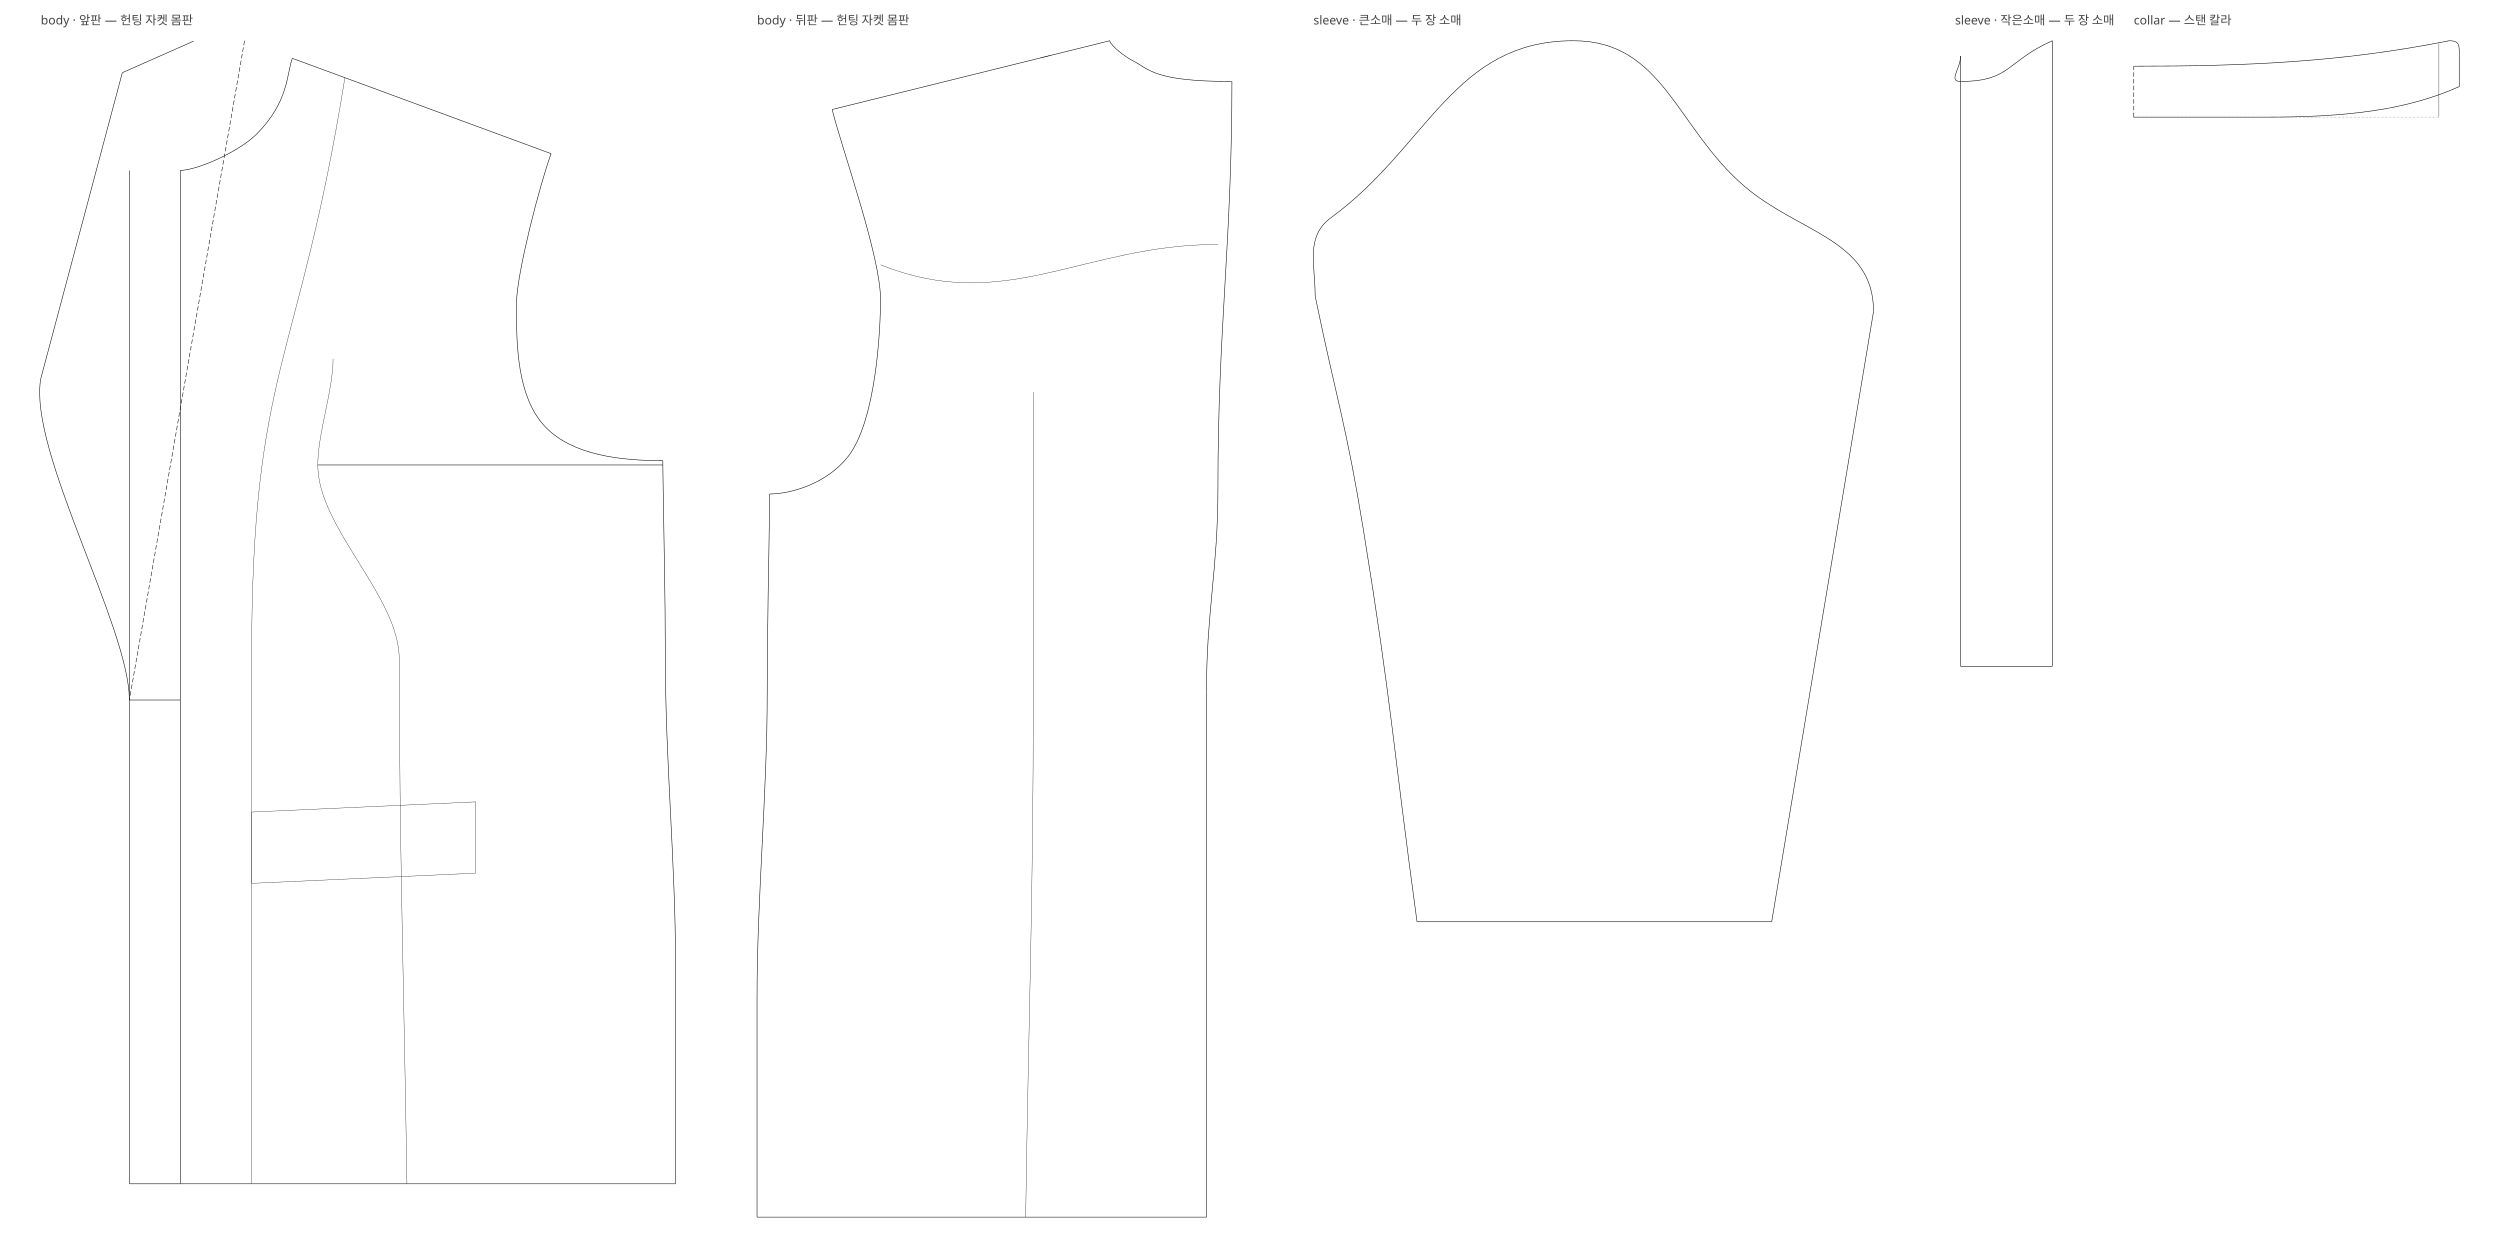
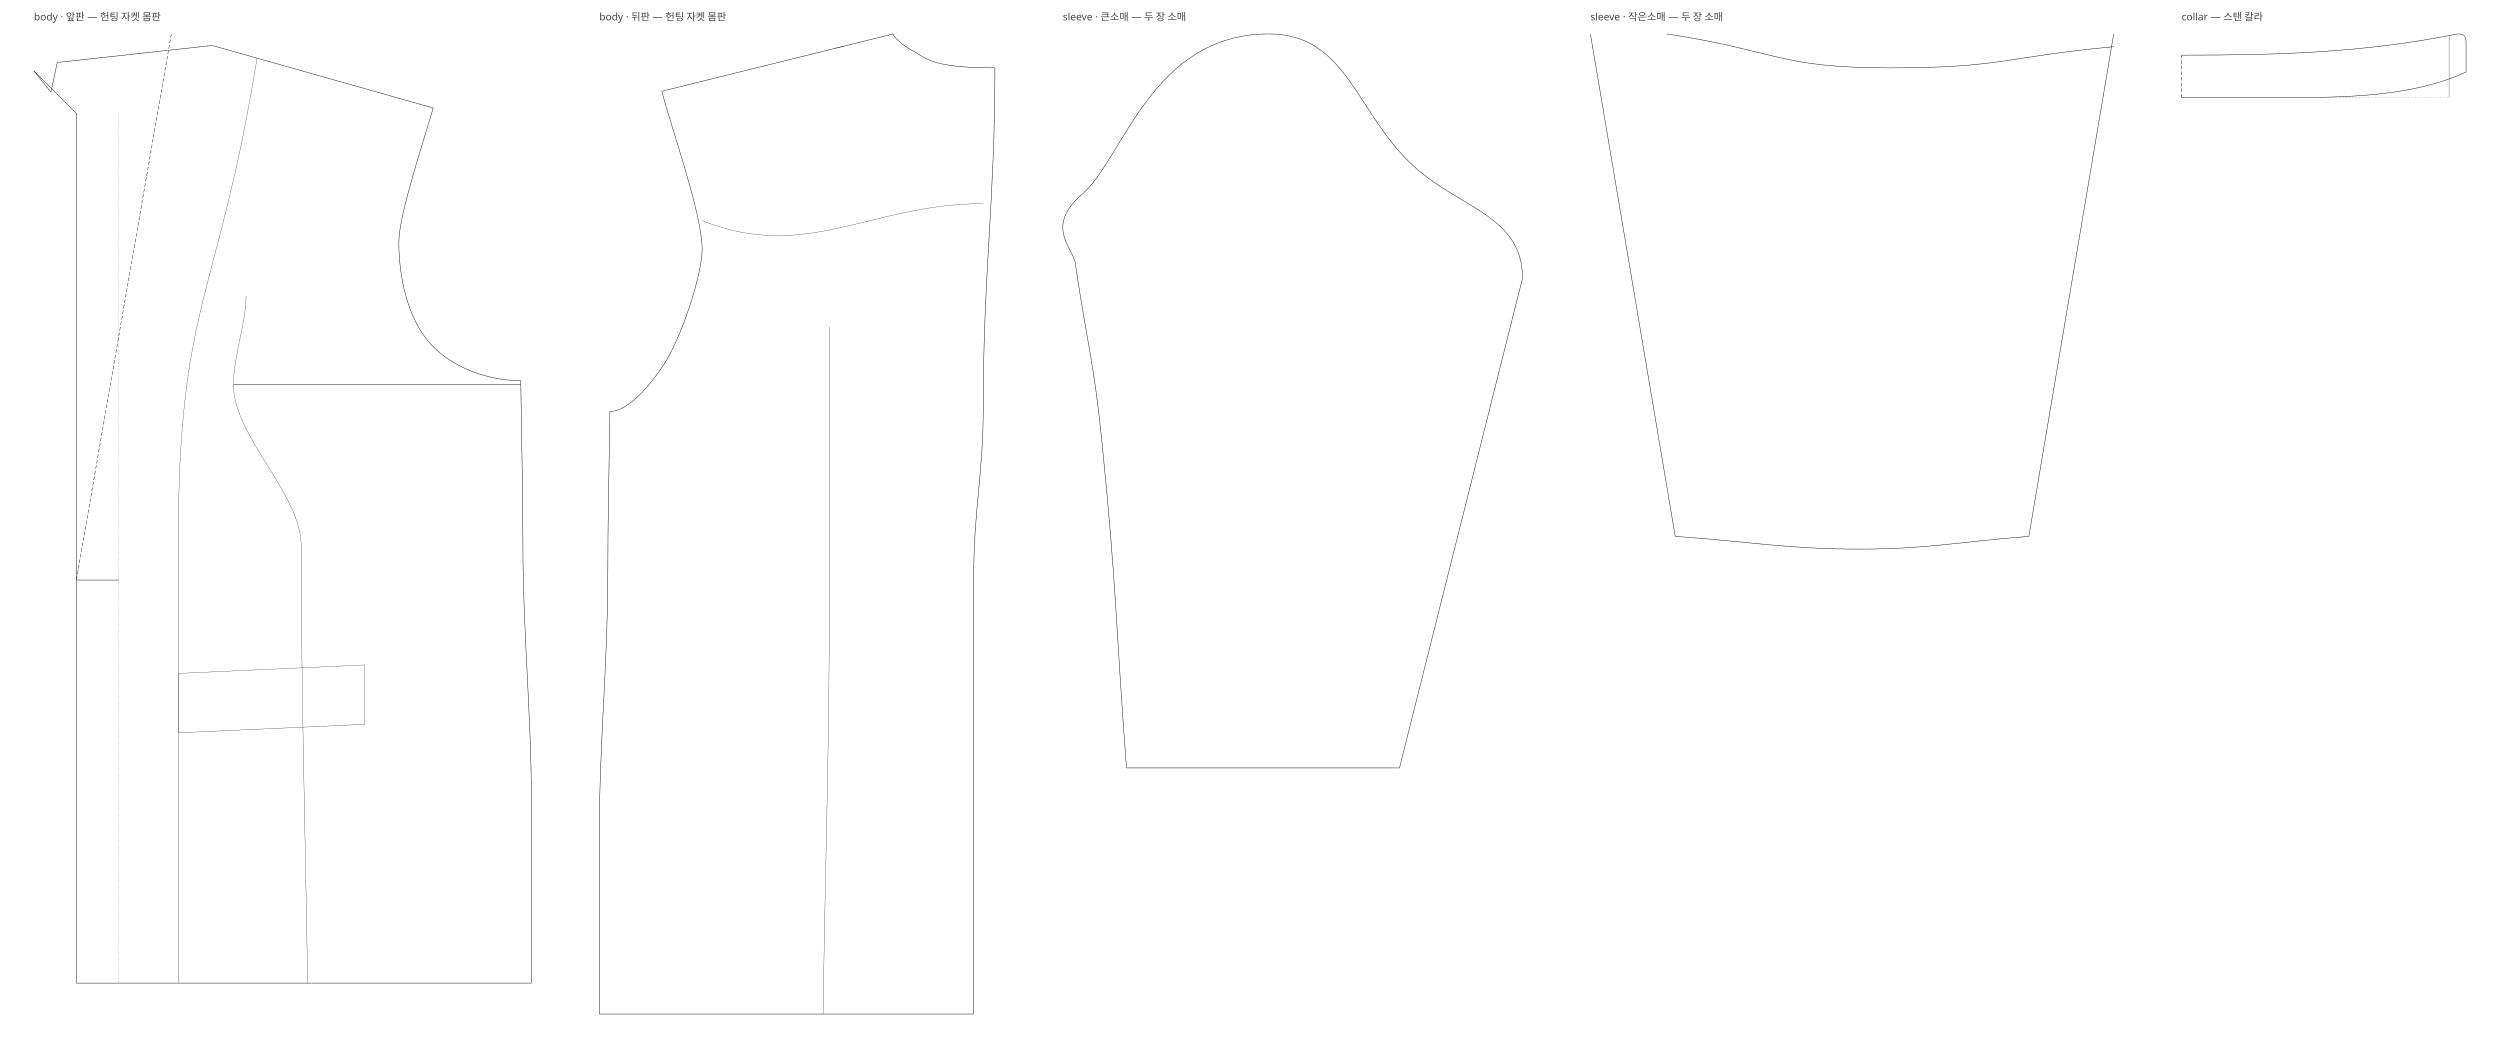
- <svg xmlns="http://www.w3.org/2000/svg" width="1558.645mm" height="784.225mm" viewBox="0 0 1558.645 784.225">
+ <svg xmlns="http://www.w3.org/2000/svg" width="1870.857mm" height="784.225mm" viewBox="0 0 1870.857 784.225">
  <rect width="100%" height="100%" fill="white" />
  <g id="body · 앞판">
    <g id="outline" fill="none" stroke="#111" stroke-width="0.35">
-       <path d="M182.26 36.376C178.634 46.219 180.207 63.378 159.81 83.776C149.055 94.53 122.9 106.226 112.41 106.226" />
-       <path d="M182.26 36.376L343.577 95.809" />
-       <path d="M343.577 95.809C336.901 113.93 321.96 170.606 321.96 189.917C321.96 214.171 322.117 247.367 339.921 266.066C356.758 283.75 386.534 287.201 413.241 287.201" />
-       <path d="M112.41 106.226L112.41 738.051" />
-       <path d="M413.241 287.201L413.241 289.88" />
-       <path d="M413.241 289.88C413.765 329.858 414.829 371.044 414.829 411.026C414.829 473.926 421.179 538.626 421.179 601.526C421.179 646.579 421.179 692.998 421.179 738.051" />
-       <path d="M112.41 738.051C235.918 738.051 297.671 738.051 421.179 738.051" />
-       <path d="M80.66 106.226L80.66 738.051" />
-       <path d="M80.66 738.051L112.41 738.051" />
-       <path d="M120.719 25.625L76.269 45.31" />
-       <path d="M76.269 45.31L25.4 236.165" />
-       <path d="M25.4 236.165C17.534 281.187 80.66 390.722 80.66 436.426" />
+       <path d="M158.75 34.037L324.183 80.806" />
+       <path d="M324.183 80.806C318.542 100.761 298.45 160.51 298.45 181.247C298.45 206.079 304.54 238.243 322.472 257.665C338.221 274.722 364.339 284.862 389.731 284.862" />
+       <path d="M389.731 284.862L389.731 287.541" />
+       <path d="M389.731 287.541C390.255 327.519 391.319 368.706 391.319 408.687C391.319 471.587 397.669 536.287 397.669 599.187C397.669 644.241 397.669 690.659 397.669 735.712" />
+       <path d="M88.9 735.712C212.407 735.712 274.161 735.712 397.669 735.712" />
+       <path d="M57.15 84.837L57.15 735.712" />
+       <path d="M57.15 735.712L88.9 735.712" />
+       <path d="M158.75 34.037L42.862 46.737" />
+       <path d="M42.862 46.737L38.1 68.962L25.4 53.087" />
+       <path d="M25.4 53.087L57.15 84.837" />
    </g>
    <g id="dart" fill="none" stroke="#111" stroke-width="0.35">
-       <path d="M413.241 289.88L198.135 289.88L413.241 289.88" />
+       <path d="M389.731 287.541L174.625 287.541L389.731 287.541" />
+     </g>
+     <g id="construction" fill="none" stroke="#888" stroke-width="0.21" stroke-dasharray="1.4,1.05">
+       <path d="M88.9 84.837L88.9 735.712" />
    </g>
    <g id="mark" fill="none" stroke="#111" stroke-width="0.21">
-       <path d="M207.66 223.701C207.66 243.759 198.135 269.821 198.135 289.88C198.135 329.289 248.935 371.616 248.935 411.026C248.935 525.497 252.031 623.592 253.698 738.051" />
-       <path d="M156.86 506.276L296.56 499.926" />
-       <path d="M156.86 506.276L156.86 550.726L296.56 544.376L296.56 499.926" />
-       <path d="M215.032 48.45C185.946 229.738 156.86 227.42 156.86 411.026C156.86 541.836 156.86 607.241 156.86 738.051" />
+       <path d="M184.15 221.362C184.15 241.421 174.625 267.483 174.625 287.541C174.625 326.951 225.425 369.277 225.425 408.687C225.425 523.158 228.521 621.254 230.188 735.712" />
+       <path d="M133.35 503.937L273.05 497.587" />
+       <path d="M133.35 503.937L133.35 548.387L273.05 542.037L273.05 497.587" />
+       <path d="M192.358 43.539C162.854 226.113 133.35 223.744 133.35 408.687C133.35 539.497 133.35 604.902 133.35 735.712" />
    </g>
    <g id="notch" fill="none" stroke="#111" stroke-width="0.35">
-       <path d="M112.41 436.426L80.66 436.426" />
+       <path d="M88.9 434.087L57.15 434.087" />
    </g>
    <g id="fold" fill="none" stroke="#111" stroke-width="0.35" stroke-dasharray="2.8,1.4">
-       <path d="M152.468 25.4L80.66 436.426" />
+       <path d="M128.197 25.4L57.15 434.087" />
    </g>
    <text x="25.4" y="15.24" font-size="7.62" font-family="sans-serif" fill="#444">body · 앞판 — 헌팅 자켓 몸판</text>
  </g>
  <g id="body · 뒤판">
    <g id="outline" fill="none" stroke="#111" stroke-width="0.35">
-       <path d="M691.848 25.4C692.713 28.893 702.107 35.706 705.318 37.33C716.769 43.12 718.645 50.8 768.048 50.8" />
-       <path d="M518.81 68.262C524.973 93.142 548.973 159.679 548.973 186.531C548.973 206.556 546.04 262.513 528.767 284.594C515.42 301.657 492.914 307.975 479.916 307.975" />
-       <path d="M768.048 50.8C768.048 152.46 759.316 203.14 759.316 304.8C759.316 355.68 752.173 380.92 752.173 431.8" />
-       <path d="M752.173 431.8L752.173 758.825" />
-       <path d="M691.848 25.4L518.81 68.262" />
-       <path d="M479.916 307.975C479.393 348.837 478.329 390.934 478.329 431.8C478.329 494.7 471.979 559.4 471.979 622.3C471.979 667.353 471.979 713.772 471.979 758.825" />
-       <path d="M752.173 758.825C640.095 758.825 584.056 758.825 471.979 758.825" />
+       <path d="M668.337 25.4C669.203 28.893 678.596 35.706 681.808 37.33C693.259 43.12 695.135 50.8 744.537 50.8" />
+       <path d="M495.3 68.262C501.463 93.142 525.462 159.679 525.462 186.531C525.462 205.178 510.149 253.221 495.47 274.807C483.943 291.758 468.705 307.975 456.406 307.975" />
+       <path d="M744.537 50.8C744.537 152.46 735.806 203.14 735.806 304.8C735.806 355.68 728.662 380.92 728.662 431.8" />
+       <path d="M728.662 431.8L728.662 758.825" />
+       <path d="M668.337 25.4L495.3 68.262" />
+       <path d="M456.406 307.975C455.882 348.837 454.819 390.934 454.819 431.8C454.819 494.7 448.469 559.4 448.469 622.3C448.469 667.353 448.469 713.772 448.469 758.825" />
+       <path d="M728.662 758.825C616.585 758.825 560.546 758.825 448.469 758.825" />
    </g>
    <g id="mark" fill="none" stroke="#111" stroke-width="0.21">
-       <path d="M654.865 34.561L648.702 36.088" />
-       <path d="M644.223 244.475C644.223 268.605 644.223 280.67 644.223 304.8C644.223 355.6 644.223 381 644.223 431.8C644.223 562.624 641.365 628.015 639.46 758.825" />
-       <path d="M759.316 152.4C675.026 152.4 627.235 196.405 548.973 165.1" />
+       <path d="M631.355 34.561L625.191 36.088" />
+       <path d="M620.712 244.475C620.712 268.605 620.712 280.67 620.712 304.8C620.712 355.6 620.712 381 620.712 431.8C620.712 562.624 617.855 628.015 615.95 758.825" />
+       <path d="M735.806 152.4C651.516 152.4 603.724 196.405 525.462 165.1" />
    </g>
-     <text x="471.979" y="15.24" font-size="7.62" font-family="sans-serif" fill="#444">body · 뒤판 — 헌팅 자켓 몸판</text>
+     <text x="448.469" y="15.24" font-size="7.62" font-family="sans-serif" fill="#444">body · 뒤판 — 헌팅 자켓 몸판</text>
  </g>
  <g id="sleeve · 큰소매">
    <g id="outline" fill="none" stroke="#111" stroke-width="0.35">
-       <path d="M819.954 184.625C819.954 164.627 813.766 147.423 829.919 135.633C890.323 91.54 906.143 25.4 980.928 25.4" />
-       <path d="M980.928 25.4C1037.092 25.4 1045.093 79.991 1087.87 116.386C1121.905 145.342 1168.076 149.464 1168.076 194.15" />
-       <path d="M1168.076 194.15C1157.86 255.372 1155.589 268.977 1145.373 330.2C1127.014 440.214 1122.935 464.661 1104.576 574.675" />
-       <path d="M819.954 184.625C833.476 250.134 839.255 264.179 850.003 330.2C867.845 439.796 868.401 464.661 883.454 574.675" />
-       <path d="M883.454 574.675L1104.576 574.675" />
+       <path d="M804.895 198.671C804.895 186.839 780.412 170.614 809.817 145.357C840.543 118.967 861.661 25.4 949.48 25.4" />
+       <path d="M949.48 25.4C1008.236 25.4 1014.582 84.807 1057.984 124.412C1092.495 155.904 1139.362 161.476 1139.362 208.196" />
+       <path d="M1139.362 208.196C1132.343 236.135 1115.791 302.017 1108.71 330.2C1091.757 397.675 1081.561 438.258 1047.287 574.675" />
+       <path d="M804.895 198.671C813.75 257.859 818.54 270.658 824.573 330.2C835.695 439.964 834.705 464.661 842.995 574.675" />
+       <path d="M842.995 574.675L1047.287 574.675" />
    </g>
-     <text x="818.848" y="15.24" font-size="7.62" font-family="sans-serif" fill="#444">sleeve · 큰소매 — 두 장 소매</text>
+     <text x="795.337" y="15.24" font-size="7.62" font-family="sans-serif" fill="#444">sleeve · 큰소매 — 두 장 소매</text>
  </g>
  <g id="sleeve · 작은소매">
    <g id="outline" fill="none" stroke="#111" stroke-width="0.35">
-       <path d="M1222.364 34.925C1222.364 42.863 1214.427 50.8 1222.364 50.8C1253.634 50.8 1250.939 38.1 1279.514 25.4" />
-       <path d="M1222.364 34.925L1222.364 415.45" />
-       <path d="M1279.514 25.4L1279.514 415.45" />
-       <path d="M1222.364 415.45L1279.514 415.45" />
+       <path d="M1190.162 25.4L1253.662 401.404" />
+       <path d="M1581.78 25.4L1518.28 401.404" />
+       <path d="M1253.662 401.404C1308.956 405.214 1336.472 410.929 1391.897 410.929C1442.593 410.929 1467.726 405.214 1518.28 401.404" />
+       <path d="M1581.78 34.925C1498.163 42.862 1498.539 50.8 1414.546 50.8C1329.97 50.8 1330.929 38.1 1247.312 25.4" />
    </g>
-     <text x="1218.876" y="15.24" font-size="7.62" font-family="sans-serif" fill="#444">sleeve · 작은소매 — 두 장 소매</text>
+     <text x="1190.162" y="15.24" font-size="7.62" font-family="sans-serif" fill="#444">sleeve · 작은소매 — 두 장 소매</text>
  </g>
  <g id="collar">
    <g id="outline" fill="none" stroke="#111" stroke-width="0.35">
-       <path d="M1330.314 73.025C1357.901 73.025 1386.324 73.025 1413.911 73.025C1462.249 73.025 1500.184 68.852 1533.245 53.975" />
-       <path d="M1533.245 53.975C1533.245 46.641 1533.245 39.084 1533.245 31.75C1533.245 26.811 1531.834 25.4 1526.895 25.4" />
-       <path d="M1526.895 25.4C1459.208 38.937 1399.341 41.275 1330.314 41.275" />
+       <path d="M1632.58 73.025C1660.166 73.025 1688.589 73.025 1716.176 73.025C1768.447 73.025 1809.707 70.063 1845.457 53.975" />
+       <path d="M1845.457 53.975C1845.457 46.641 1845.457 39.084 1845.457 31.75C1845.457 26.811 1844.046 25.4 1839.107 25.4" />
+       <path d="M1839.107 25.4C1768.017 39.618 1705.077 41.275 1632.58 41.275" />
    </g>
    <g id="construction" fill="none" stroke="#888" stroke-width="0.21" stroke-dasharray="1.4,1.05">
-       <path d="M1330.314 73.025L1520.545 73.025" />
+       <path d="M1632.58 73.025L1832.757 73.025" />
    </g>
    <g id="mark" fill="none" stroke="#111" stroke-width="0.21">
-       <path d="M1520.545 73.025L1520.545 26.987" />
+       <path d="M1832.757 73.025L1832.757 26.987" />
    </g>
    <g id="fold" fill="none" stroke="#111" stroke-width="0.35" stroke-dasharray="2.8,1.4">
-       <path d="M1330.314 73.025L1330.314 41.275" />
+       <path d="M1632.58 73.025L1632.58 41.275" />
    </g>
-     <text x="1330.314" y="15.24" font-size="7.62" font-family="sans-serif" fill="#444">collar — 스탠 칼라</text>
+     <text x="1632.58" y="15.24" font-size="7.62" font-family="sans-serif" fill="#444">collar — 스탠 칼라</text>
  </g>
</svg>
